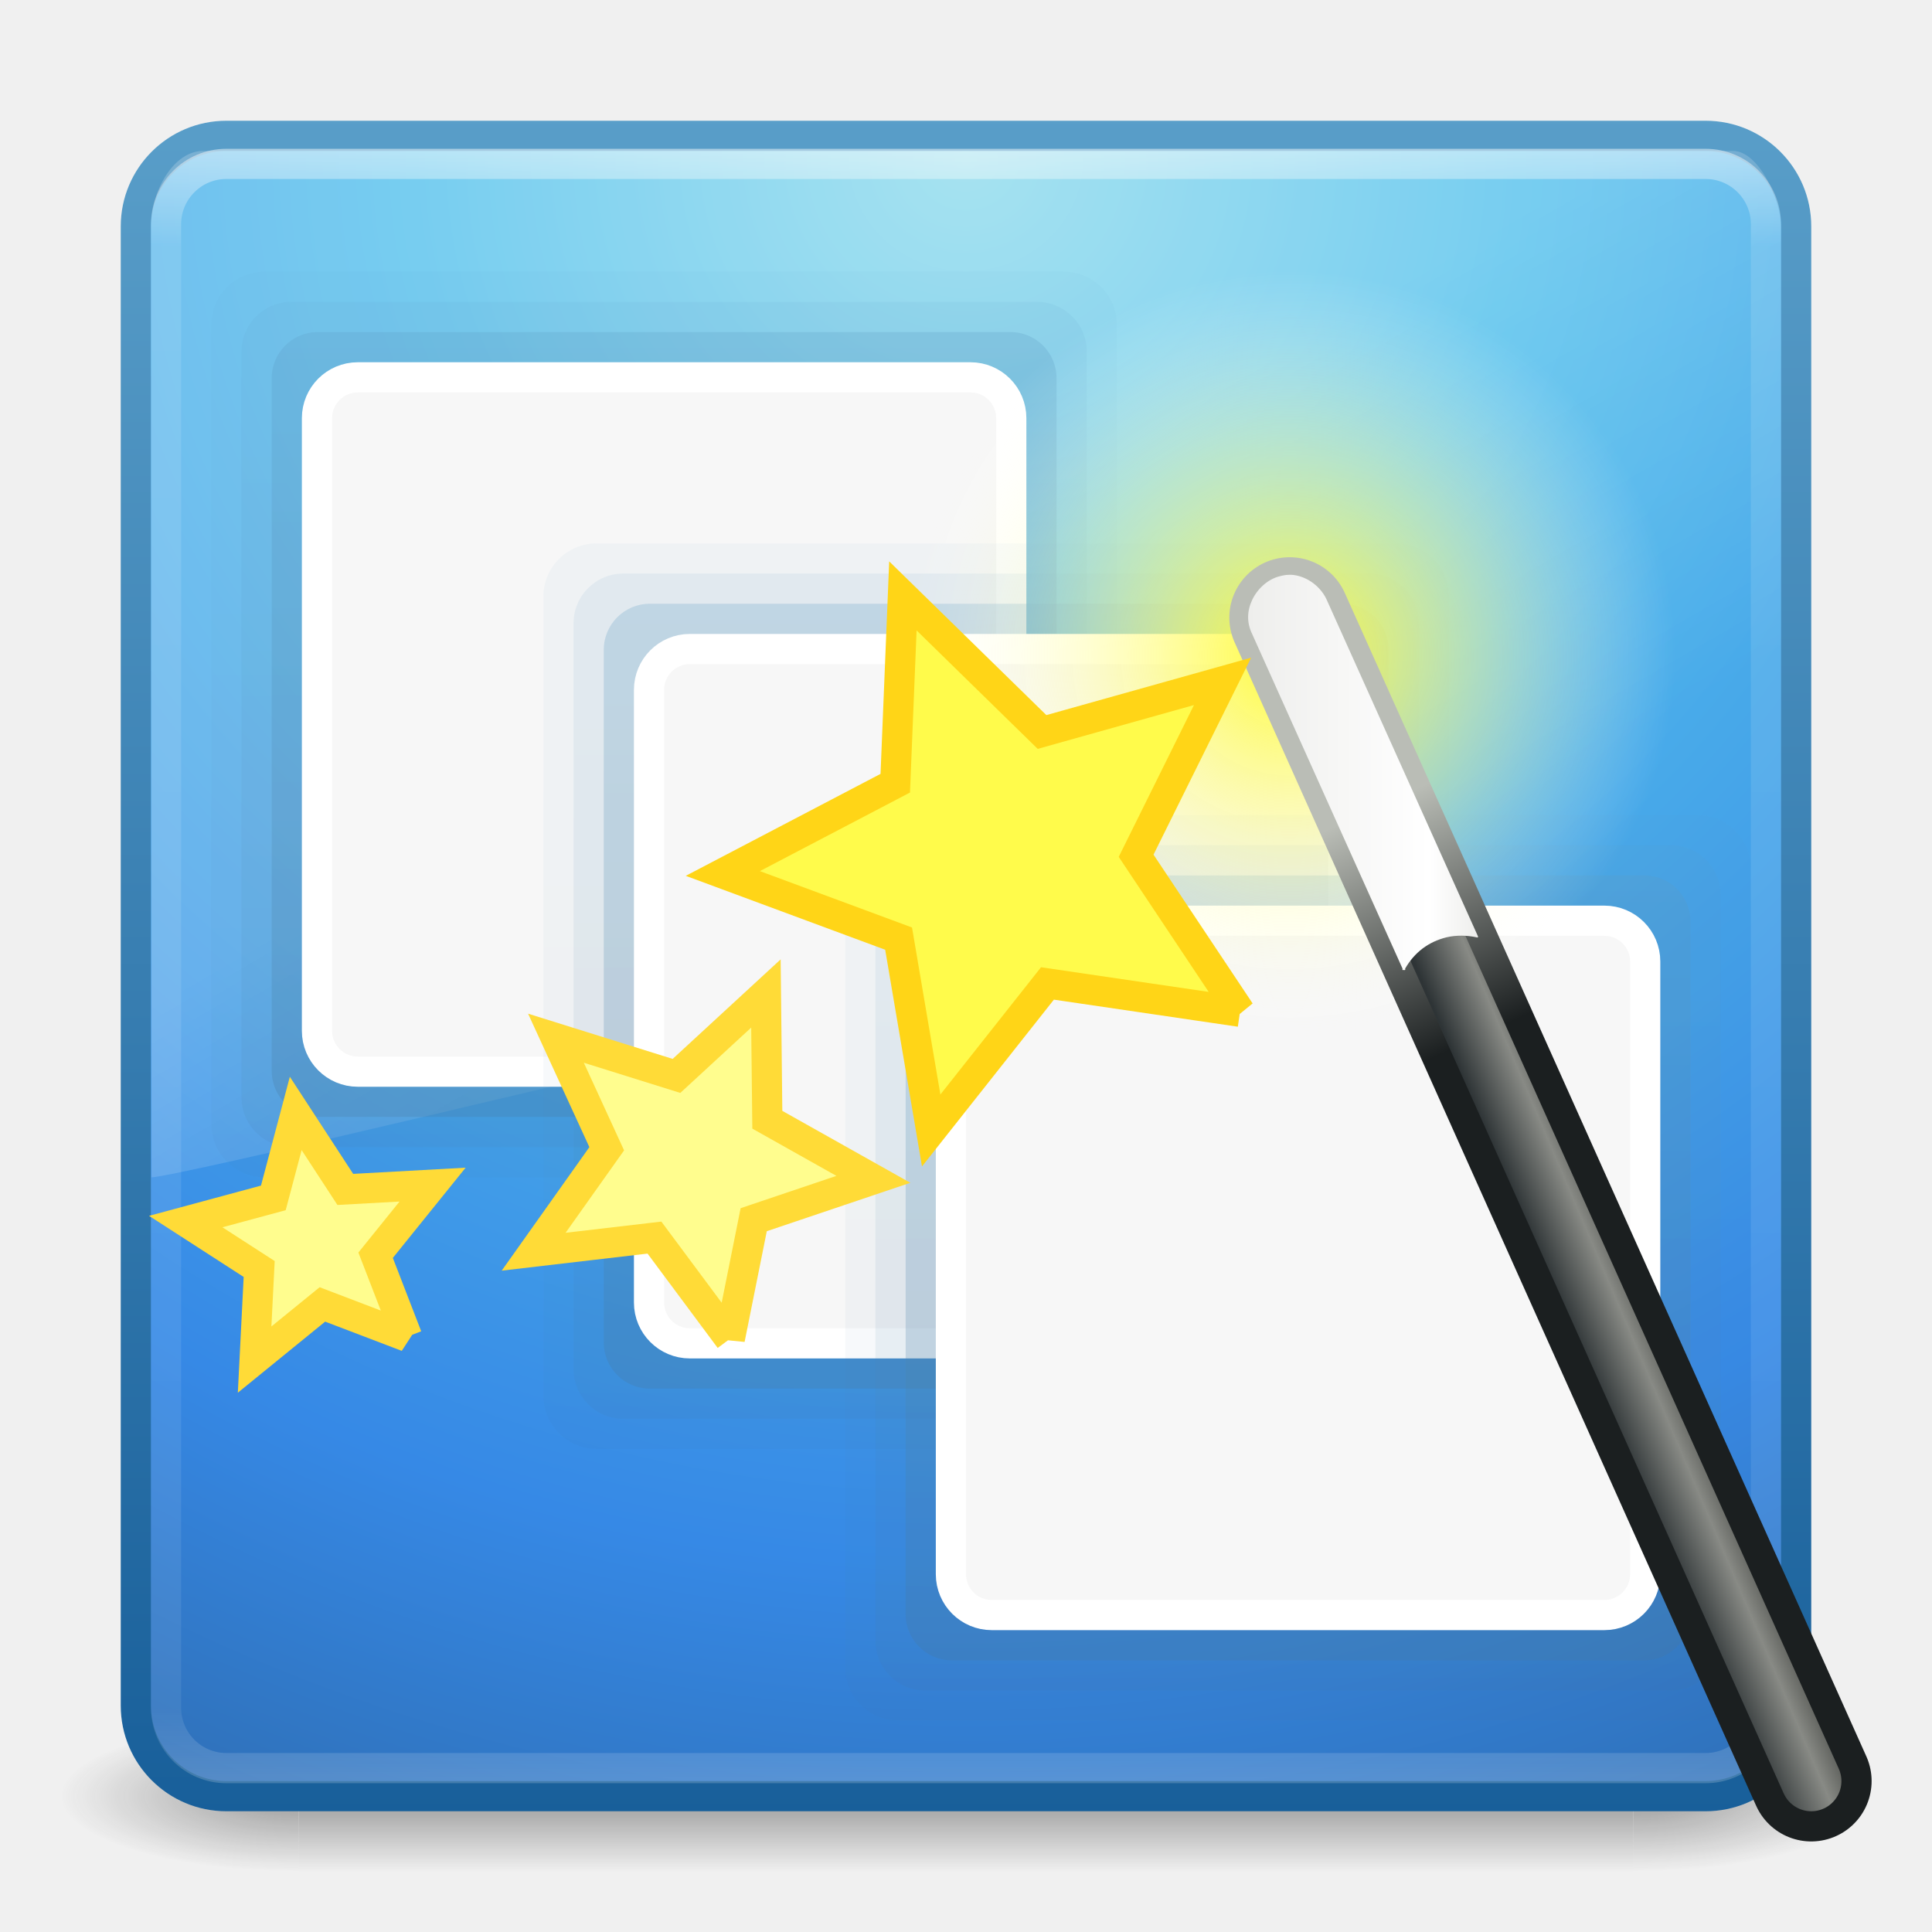
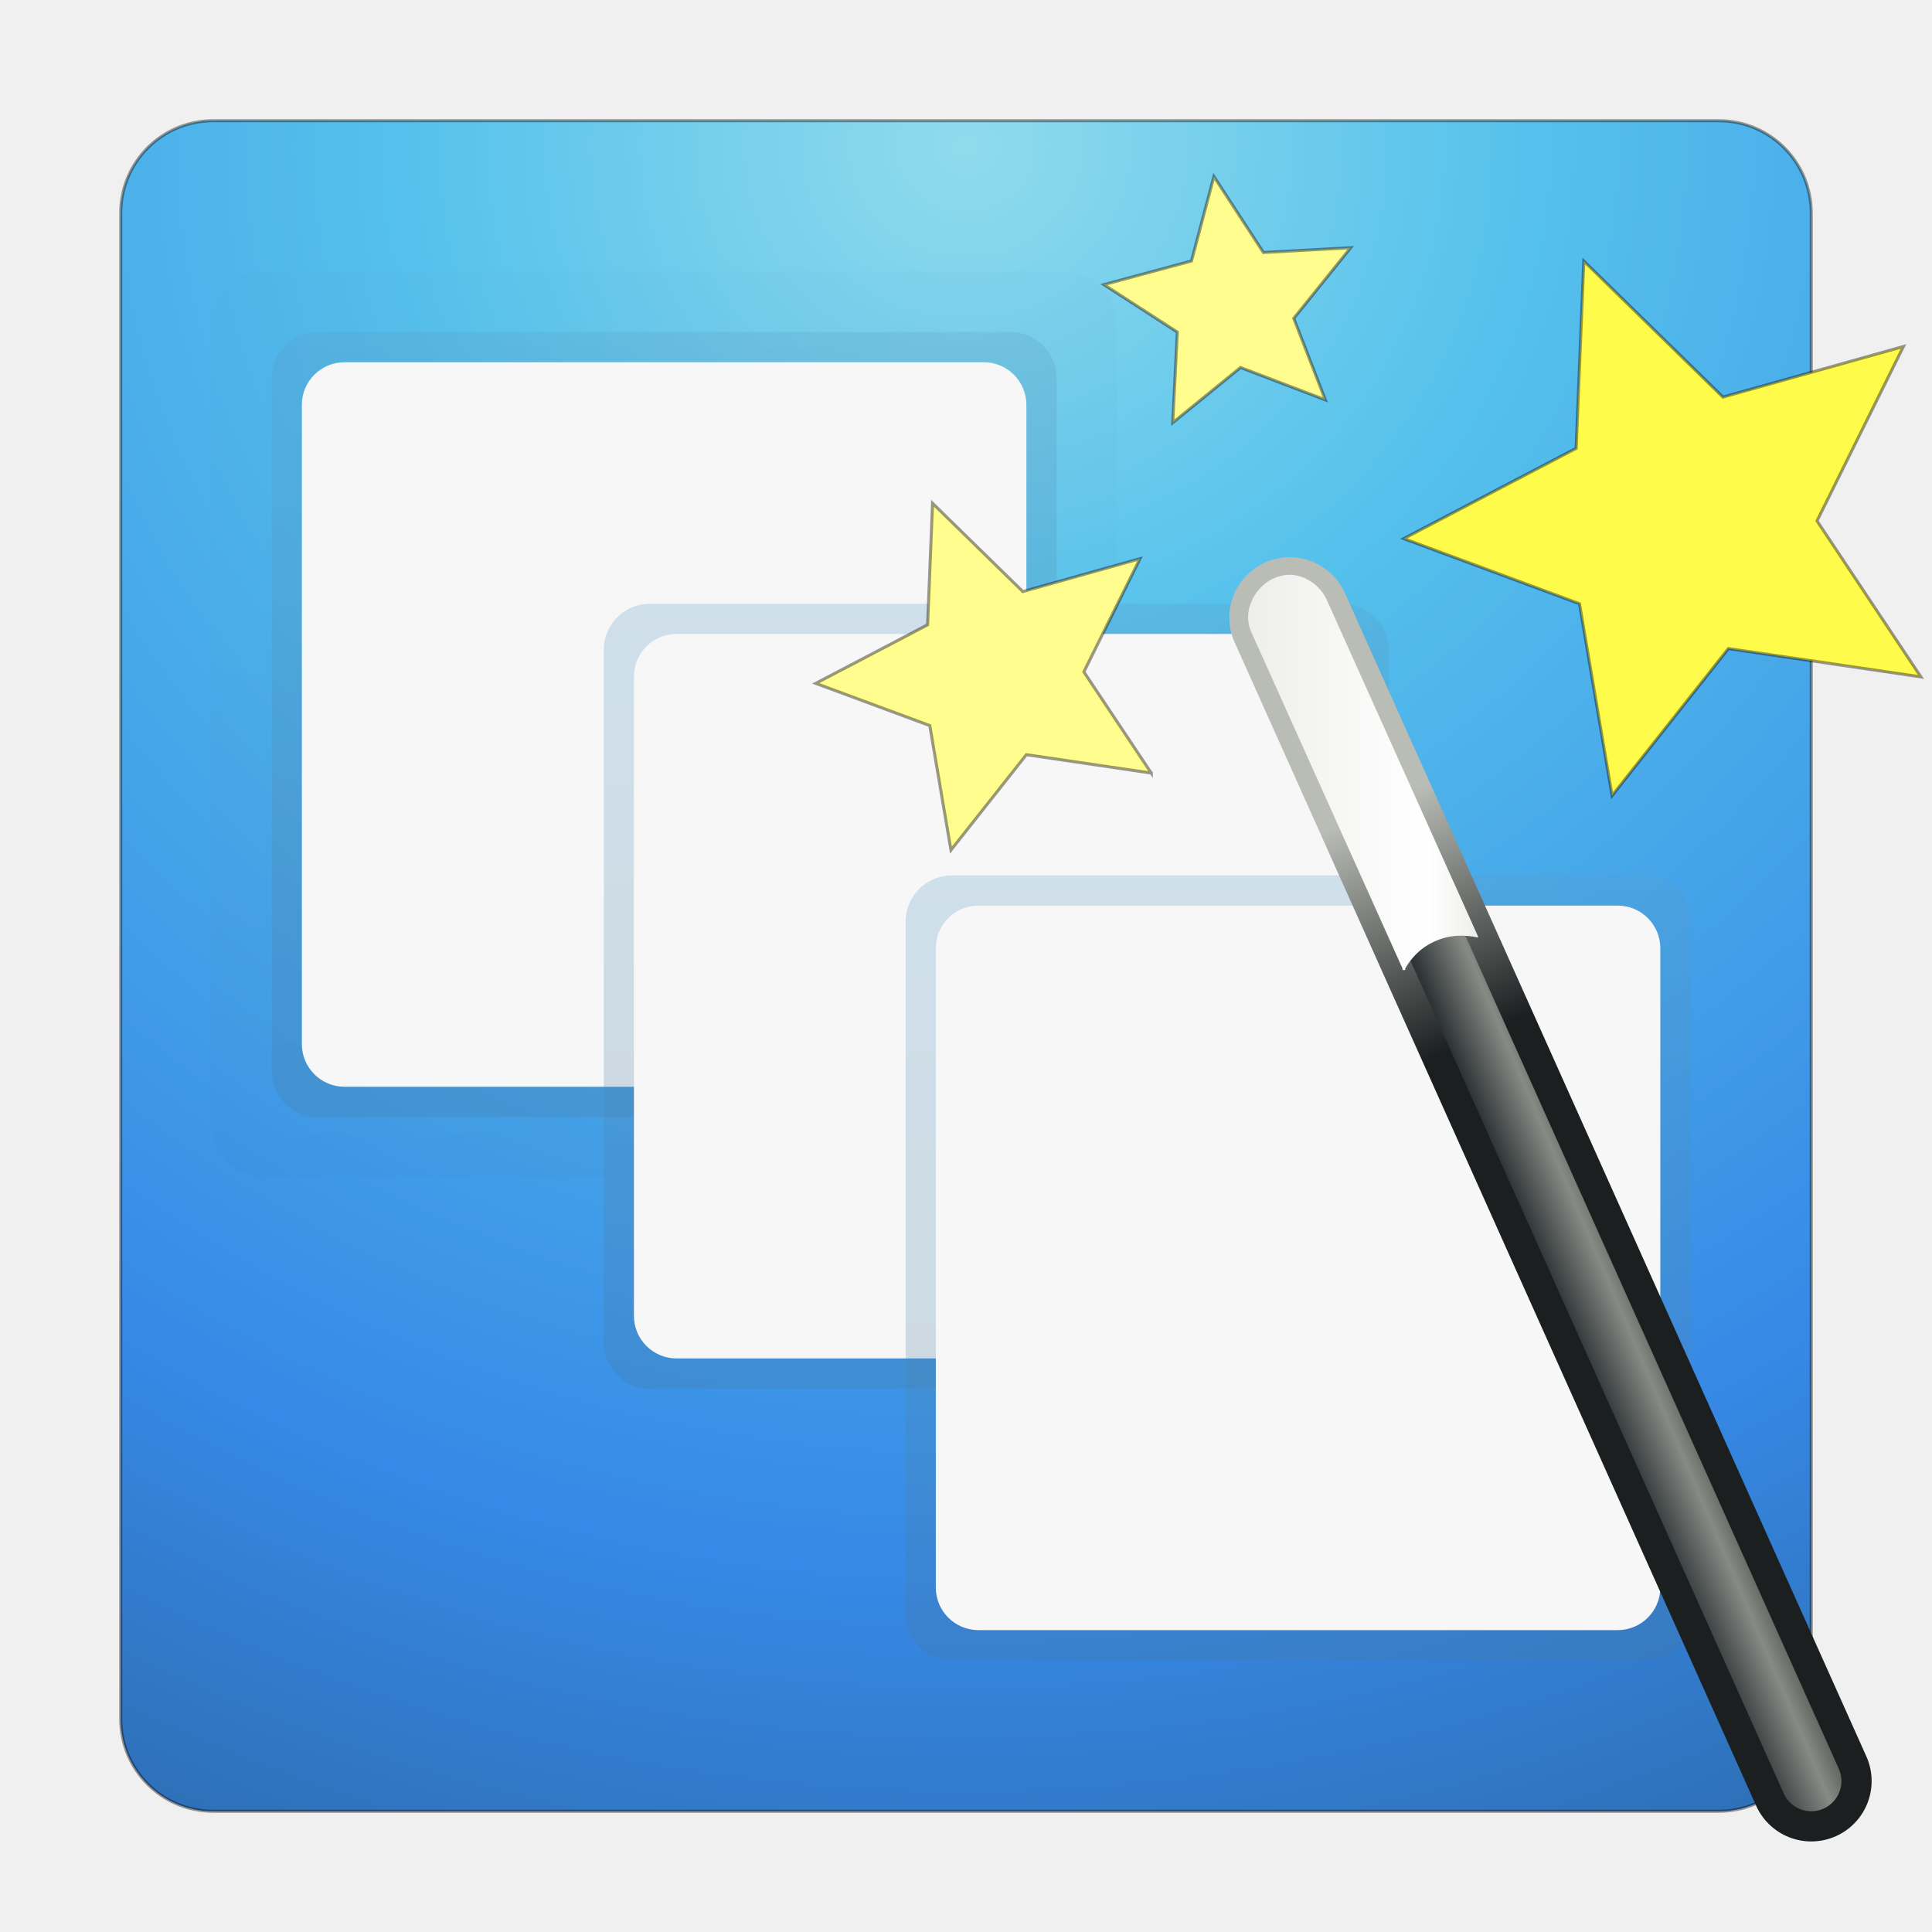
<svg xmlns="http://www.w3.org/2000/svg" xmlns:xlink="http://www.w3.org/1999/xlink" width="64px" height="64px" id="svg3398" version="1.1">
  <defs id="defs3400">
-     <linearGradient xlink:href="#linearGradient8265-821-176-38-919-66-249-7-7" id="linearGradient3215" gradientUnits="userSpaceOnUse" gradientTransform="matrix(1.17234,0,0,1.843414,3.808988,-5.529972)" x1="16.626" y1="15.298" x2="20.055" y2="24.628" />
    <linearGradient id="linearGradient8265-821-176-38-919-66-249-7-7">
      <stop id="stop2687-1-9" style="stop-color:#ffffff;stop-opacity:1" offset="0" />
      <stop id="stop2689-5-4" style="stop-color:#ffffff;stop-opacity:0" offset="1" />
    </linearGradient>
-     <linearGradient xlink:href="#linearGradient3924" id="linearGradient3218" gradientUnits="userSpaceOnUse" gradientTransform="matrix(1.432432,0,0,1.436283,-2.378375,-2.470783)" x1="24" y1="5" x2="24" y2="43" />
    <linearGradient id="linearGradient3924">
      <stop id="stop3926" style="stop-color:#ffffff;stop-opacity:1" offset="0" />
      <stop id="stop3928" style="stop-color:#ffffff;stop-opacity:0.235" offset="0.063" />
      <stop id="stop3930" style="stop-color:#ffffff;stop-opacity:0.157" offset="0.951" />
      <stop id="stop3932" style="stop-color:#ffffff;stop-opacity:0.392" offset="1" />
    </linearGradient>
-     <radialGradient xlink:href="#linearGradient2867-449-88-871-390-598-476-591-434-148-57-177" id="radialGradient3221" gradientUnits="userSpaceOnUse" gradientTransform="matrix(2.7399122e-8,3.295755,-3.486516,-6.0720391e-8,61.4604,-19.38241)" cx="7.496" cy="8.45" fx="7.496" fy="8.45" r="20" />
+     <radialGradient xlink:href="#linearGradient2867-449-88-871-390-598-476-591-434-148-57-177" id="radialGradient3221" gradientUnits="userSpaceOnUse" gradientTransform="matrix(2.7897287e-8,3.355678,-3.549907,-6.1824397e-8,61.99605,-20.31664)" cx="7.496" cy="8.45" fx="7.496" fy="8.45" r="20" />
    <linearGradient id="linearGradient2867-449-88-871-390-598-476-591-434-148-57-177">
      <stop offset="0" style="stop-color:#90dbec;stop-opacity:1;" id="stop3750" />
      <stop offset="0.262" style="stop-color:#55c1ec;stop-opacity:1;" id="stop3752" />
      <stop offset="0.705" style="stop-color:#3689e6;stop-opacity:1;" id="stop3754" />
      <stop offset="1" style="stop-color:#2b63a0;stop-opacity:1;" id="stop3756" />
    </linearGradient>
-     <linearGradient xlink:href="#linearGradient3707-319-631-407-324" id="linearGradient3223" gradientUnits="userSpaceOnUse" gradientTransform="matrix(1.410257,0,0,1.410257,-1.846154,-1.846154)" x1="24" y1="44" x2="24" y2="3.899" />
    <linearGradient id="linearGradient3707-319-631-407-324">
      <stop offset="0" style="stop-color:#185f9a;stop-opacity:1;" id="stop3760" />
      <stop offset="1" style="stop-color:#599ec9;stop-opacity:1;" id="stop3762" />
    </linearGradient>
-     <radialGradient xlink:href="#linearGradient3688-166-749" id="radialGradient3184" gradientUnits="userSpaceOnUse" gradientTransform="matrix(2.003784,0,0,1.4,27.98813,-17.4)" cx="4.993" cy="43.5" fx="4.993" fy="43.5" r="2.5" />
    <linearGradient id="linearGradient3688-166-749">
      <stop id="stop2883" style="stop-color:#181818;stop-opacity:1" offset="0" />
      <stop id="stop2885" style="stop-color:#181818;stop-opacity:0" offset="1" />
    </linearGradient>
-     <radialGradient xlink:href="#linearGradient3688-464-309" id="radialGradient3186" gradientUnits="userSpaceOnUse" gradientTransform="matrix(2.003784,0,0,1.4,-20.01187,-104.4)" cx="4.993" cy="43.5" fx="4.993" fy="43.5" r="2.5" />
    <linearGradient id="linearGradient3688-464-309">
      <stop id="stop2889" style="stop-color:#181818;stop-opacity:1" offset="0" />
      <stop id="stop2891" style="stop-color:#181818;stop-opacity:0" offset="1" />
    </linearGradient>
-     <linearGradient xlink:href="#linearGradient3702-501-757" id="linearGradient3188" gradientUnits="userSpaceOnUse" x1="25.058" y1="47.028" x2="25.058" y2="39.999" />
    <linearGradient id="linearGradient3702-501-757">
      <stop id="stop2895" style="stop-color:#181818;stop-opacity:0" offset="0" />
      <stop id="stop2897" style="stop-color:#181818;stop-opacity:1" offset="0.5" />
      <stop id="stop2899" style="stop-color:#181818;stop-opacity:0" offset="1" />
    </linearGradient>
    <linearGradient id="linearGradient3707-319-631-407-1-9-274-0-8">
      <stop offset="0" style="stop-color:#365a7c;stop-opacity:1" id="stop3776-3-4" />
      <stop offset="1" style="stop-color:#5ea1ca;stop-opacity:1;" id="stop3778-5-6" />
    </linearGradient>
    <linearGradient id="linearGradient3707-319-631-407-1-4-477-8-19">
      <stop offset="0" style="stop-color:#365a7c;stop-opacity:1" id="stop3782-1-6" />
      <stop offset="1" style="stop-color:#5ea1ca;stop-opacity:1;" id="stop3784-0-3" />
    </linearGradient>
    <linearGradient id="linearGradient3707-319-631-407-1-846-5-5">
      <stop offset="0" style="stop-color:#365a7c;stop-opacity:1" id="stop3788-4-2" />
      <stop offset="1" style="stop-color:#5ea1ca;stop-opacity:1;" id="stop3790-2-7" />
    </linearGradient>
-     <linearGradient xlink:href="#linearGradient3707-319-631-407-1-9-274-0-8" id="linearGradient3910" gradientUnits="userSpaceOnUse" gradientTransform="matrix(1.25,0,0,1.25,68.42131,8.25)" x1="19.875" y1="44.52" x2="19.875" y2="5.25" />
-     <linearGradient xlink:href="#linearGradient3707-319-631-407-1-4-477-8-19" id="linearGradient3912" gradientUnits="userSpaceOnUse" gradientTransform="matrix(1.272727,0,0,1.272727,69.08351,7.818182)" x1="19.875" y1="44.52" x2="19.875" y2="5.25" />
-     <linearGradient xlink:href="#linearGradient3707-319-631-407-1-846-5-5" id="linearGradient3914" gradientUnits="userSpaceOnUse" gradientTransform="matrix(1.3,0,0,1.3,69.87816,7.300001)" x1="19.875" y1="44.52" x2="19.875" y2="5.25" />
-     <linearGradient xlink:href="#linearGradient3707-319-631-407-1-9-274-0-8" id="linearGradient3926" gradientUnits="userSpaceOnUse" gradientTransform="matrix(1.25,0,0,1.25,68.42131,8.25)" x1="19.875" y1="44.52" x2="19.875" y2="5.25" />
-     <linearGradient xlink:href="#linearGradient3707-319-631-407-1-4-477-8-19" id="linearGradient3928" gradientUnits="userSpaceOnUse" gradientTransform="matrix(1.272727,0,0,1.272727,69.08351,7.818182)" x1="19.875" y1="44.52" x2="19.875" y2="5.25" />
-     <linearGradient xlink:href="#linearGradient3707-319-631-407-1-846-5-5" id="linearGradient3930" gradientUnits="userSpaceOnUse" gradientTransform="matrix(1.3,0,0,1.3,69.87816,7.300001)" x1="19.875" y1="44.52" x2="19.875" y2="5.25" />
-     <linearGradient xlink:href="#linearGradient3707-319-631-407-1-9-274-0-8" id="linearGradient3932" gradientUnits="userSpaceOnUse" gradientTransform="matrix(1.25,0,0,1.25,68.42131,8.25)" x1="19.875" y1="44.52" x2="19.875" y2="5.25" />
-     <linearGradient xlink:href="#linearGradient3707-319-631-407-1-4-477-8-19" id="linearGradient3934" gradientUnits="userSpaceOnUse" gradientTransform="matrix(1.272727,0,0,1.272727,69.08351,7.818182)" x1="19.875" y1="44.52" x2="19.875" y2="5.25" />
-     <linearGradient xlink:href="#linearGradient3707-319-631-407-1-846-5-5" id="linearGradient3936" gradientUnits="userSpaceOnUse" gradientTransform="matrix(1.3,0,0,1.3,69.87816,7.300001)" x1="19.875" y1="44.52" x2="19.875" y2="5.25" />
+     <linearGradient xlink:href="#linearGradient3707-319-631-407-1-846-5-5" id="linearGradient3914" gradientUnits="userSpaceOnUse" gradientTransform="matrix(1.3,0,0,1.3,80.87816,17.3)" x1="19.875" y1="44.52" x2="19.875" y2="5.25" />
+     <linearGradient xlink:href="#linearGradient3707-319-631-407-1-9-274-0-8" id="linearGradient3926" gradientUnits="userSpaceOnUse" gradientTransform="matrix(1.25,0,0,1.25,58.4213,0.2499996)" x1="19.875" y1="44.52" x2="19.875" y2="5.25" />
+     <linearGradient xlink:href="#linearGradient3707-319-631-407-1-846-5-5" id="linearGradient3930" gradientUnits="userSpaceOnUse" gradientTransform="matrix(1.3,0,0,1.3,59.87816,-0.6999993)" x1="19.875" y1="44.52" x2="19.875" y2="5.25" />
+     <linearGradient xlink:href="#linearGradient3707-319-631-407-1-846-5-5" id="linearGradient3936" gradientUnits="userSpaceOnUse" gradientTransform="matrix(1.3,0,0,1.3,70.87816,8.300001)" x1="19.875" y1="44.52" x2="19.875" y2="5.25" />
    <linearGradient xlink:href="#linearGradient3338" id="linearGradient3104" gradientUnits="userSpaceOnUse" gradientTransform="matrix(1.329004,0,0,1.329004,74.96294,-26.81818)" x1="31.994" y1="16.859" x2="37.724" y2="16.859" />
    <linearGradient id="linearGradient3338">
      <stop offset="0" style="stop-color:#eeeeec;stop-opacity:1" id="stop3340" />
      <stop offset="0.789" style="stop-color:#ffffff;stop-opacity:1" id="stop2677" />
      <stop offset="1" style="stop-color:#eeeeec;stop-opacity:1" id="stop3342" />
    </linearGradient>
    <linearGradient xlink:href="#linearGradient3220" id="linearGradient3110" gradientUnits="userSpaceOnUse" gradientTransform="matrix(1.329004,0,0,1.329004,75.66775,-31.4697)" x1="42.906" y1="42.219" x2="44.812" y2="41.406" />
    <linearGradient id="linearGradient3220">
      <stop offset="0" style="stop-color:#2e3436;stop-opacity:1" id="stop3222" />
      <stop offset="0.644" style="stop-color:#888a85;stop-opacity:1" id="stop3228" />
      <stop offset="1" style="stop-color:#555753;stop-opacity:1" id="stop3224" />
    </linearGradient>
    <linearGradient xlink:href="#linearGradient3241" id="linearGradient3113" gradientUnits="userSpaceOnUse" gradientTransform="matrix(1.329004,0,0,1.329004,75.66775,-31.4697)" x1="39" y1="26.125" x2="36.375" y2="20.438" />
    <linearGradient id="linearGradient3241">
      <stop offset="0" style="stop-color:#1b1f20;stop-opacity:1" id="stop3243" />
      <stop offset="1" style="stop-color:#babdb6;stop-opacity:1" id="stop3245" />
    </linearGradient>
    <radialGradient xlink:href="#linearGradient3251" id="radialGradient3116" gradientUnits="userSpaceOnUse" gradientTransform="matrix(0.8850237,0,0,0.8850237,90.09712,-22.95339)" cx="32.5" cy="16.562" fx="32.5" fy="16.562" r="14.438" />
    <linearGradient id="linearGradient3251">
      <stop offset="0" style="stop-color:#fffb38;stop-opacity:1;" id="stop3253" />
      <stop offset="1" style="stop-color:#ffffff;stop-opacity:0" id="stop3255" />
    </linearGradient>
    <radialGradient xlink:href="#linearGradient2699" id="radialGradient3122" gradientUnits="userSpaceOnUse" gradientTransform="matrix(1.79155,0.00204075,0,1.089571,69.54574,-6.382247)" cx="21.232" cy="24.045" fx="21.232" fy="24.045" r="21" />
    <linearGradient id="linearGradient2699">
      <stop offset="0" style="stop-color:#888a85;stop-opacity:1" id="stop2701" />
      <stop offset="1" style="stop-color:#555753;stop-opacity:1" id="stop2703" />
    </linearGradient>
    <linearGradient x1="15.574" y1="46.971" x2="23.578" y2="46.971" id="linearGradient2448" xlink:href="#linearGradient3342" gradientUnits="userSpaceOnUse" gradientTransform="matrix(1.53067,0,0,1.333333,70.90975,-29.128)" spreadMethod="reflect" />
    <linearGradient id="linearGradient3342">
      <stop id="stop3344" style="stop-color:#ffffff;stop-opacity:0" offset="0" />
      <stop id="stop3346" style="stop-color:#ffffff;stop-opacity:1" offset="1" />
    </linearGradient>
    <linearGradient x1="361.106" y1="87.05" x2="361.106" y2="94.396" id="linearGradient2451" xlink:href="#linearGradient3912-1" gradientUnits="userSpaceOnUse" gradientTransform="matrix(1.311155,0,0,1.333703,-362.614,-91.53289)" />
    <linearGradient id="linearGradient3912-1">
      <stop id="stop3914" style="stop-color:#787878;stop-opacity:1" offset="0" />
      <stop id="stop3916" style="stop-color:#bebebe;stop-opacity:1" offset="0.35" />
      <stop id="stop3918" style="stop-color:#c8c8c8;stop-opacity:1" offset="0.494" />
      <stop id="stop3920" style="stop-color:#e6e6e6;stop-opacity:1" offset="0.589" />
      <stop id="stop3922" style="stop-color:#8c8c8c;stop-opacity:1" offset="1" />
    </linearGradient>
    <linearGradient x1="61.969" y1="35.944" x2="61.969" y2="43.378" id="linearGradient2453" xlink:href="#linearGradient3924-1" gradientUnits="userSpaceOnUse" gradientTransform="matrix(1.31588,0,0,1.333511,25.41542,-23.50687)" />
    <linearGradient id="linearGradient3924-1">
      <stop id="stop3926-2" style="stop-color:#464646;stop-opacity:1" offset="0" />
      <stop id="stop3928-8" style="stop-color:#8c8c8c;stop-opacity:1" offset="0.35" />
      <stop id="stop3930-3" style="stop-color:#969696;stop-opacity:1" offset="0.51" />
      <stop id="stop3932-2" style="stop-color:#aaaaaa;stop-opacity:1" offset="0.62" />
      <stop id="stop3934" style="stop-color:#646464;stop-opacity:1" offset="1" />
    </linearGradient>
    <radialGradient r="7.228" fy="73.616" fx="6.703" cy="73.616" cx="6.703" gradientTransform="matrix(2.582401,0,0,0.5533716,14.69091,17.92982)" gradientUnits="userSpaceOnUse" id="radialGradient3202" xlink:href="#linearGradient10691-1" />
    <linearGradient id="linearGradient10691-1">
      <stop id="stop10693-3" style="stop-color:#000000;stop-opacity:1" offset="0" />
      <stop id="stop10695-1" style="stop-color:#000000;stop-opacity:0" offset="1" />
    </linearGradient>
    <radialGradient r="7.228" fy="73.616" fx="6.703" cy="73.616" cx="6.703" gradientTransform="matrix(2.582401,0,0,0.5533716,89.69091,-7.07018)" gradientUnits="userSpaceOnUse" id="radialGradient3113" xlink:href="#linearGradient10691-1" />
-     <radialGradient xlink:href="#linearGradient3251" id="radialGradient3951" gradientUnits="userSpaceOnUse" gradientTransform="matrix(0.8850237,0,0,0.8850237,90.09712,-22.95339)" cx="32.5" cy="16.562" fx="32.5" fy="16.562" r="14.438" />
-     <linearGradient xlink:href="#linearGradient3241" id="linearGradient3953" gradientUnits="userSpaceOnUse" gradientTransform="matrix(1.329004,0,0,1.329004,75.66775,-31.4697)" x1="39" y1="26.125" x2="36.375" y2="20.438" />
-     <linearGradient xlink:href="#linearGradient3220" id="linearGradient3955" gradientUnits="userSpaceOnUse" gradientTransform="matrix(1.329004,0,0,1.329004,75.66775,-31.4697)" x1="42.906" y1="42.219" x2="44.812" y2="41.406" />
-     <linearGradient xlink:href="#linearGradient3338" id="linearGradient3957" gradientUnits="userSpaceOnUse" gradientTransform="matrix(1.329004,0,0,1.329004,74.96294,-26.81818)" x1="31.994" y1="16.859" x2="37.724" y2="16.859" />
+     <linearGradient xlink:href="#linearGradient3241" id="linearGradient3953" gradientUnits="userSpaceOnUse" gradientTransform="matrix(1.329004,0,0,1.329004,-0.469691,-1.469697)" x1="39" y1="26.125" x2="36.375" y2="20.438" />
+     <linearGradient xlink:href="#linearGradient3220" id="linearGradient3955" gradientUnits="userSpaceOnUse" gradientTransform="matrix(1.329004,0,0,1.329004,-0.469691,-1.469697)" x1="42.906" y1="42.219" x2="44.812" y2="41.406" />
+     <linearGradient xlink:href="#linearGradient3338" id="linearGradient3957" gradientUnits="userSpaceOnUse" gradientTransform="matrix(1.329004,0,0,1.329004,-1.174503,3.181818)" x1="31.994" y1="16.859" x2="37.724" y2="16.859" />
  </defs>
  <g id="layer1">
-     <g style="display:inline" id="g2036" transform="matrix(1.500002,0,0,0.5555561,-4.000011,35.88888)">
-       <g style="opacity:0.4" id="g3712" transform="matrix(1.052632,0,0,1.285713,-1.263158,-13.42854)">
-         <rect style="fill:url(#radialGradient3184);fill-opacity:1;stroke:none" id="rect2801" y="40" x="38" height="7" width="5" />
-         <rect style="fill:url(#radialGradient3186);fill-opacity:1;stroke:none" id="rect3696" transform="scale(-1,-1)" y="-47" x="-10" height="7" width="5" />
-         <rect style="fill:url(#linearGradient3188);fill-opacity:1;stroke:none" id="rect3700" y="40" x="10" height="7" width="28" />
-       </g>
-     </g>
-     <rect style="color:#000000;fill:url(#radialGradient3221);fill-opacity:1;fill-rule:nonzero;stroke:url(#linearGradient3223);stroke-width:1;stroke-linecap:round;stroke-linejoin:round;stroke-miterlimit:4;stroke-opacity:1;stroke-dasharray:none;stroke-dashoffset:0;marker:none;visibility:visible;display:inline;overflow:visible;enable-background:accumulate" id="rect5505-21" y="4.5" x="4.5" ry="3" rx="3" height="55" width="55" />
-     <rect style="opacity:0.5;fill:none;stroke:url(#linearGradient3218);stroke-width:1;stroke-linecap:round;stroke-linejoin:round;stroke-miterlimit:4;stroke-opacity:1;stroke-dasharray:none;stroke-dashoffset:0" id="rect6741" y="5.429" x="5.5" ry="2" rx="2" height="53.142" width="53" />
-     <path style="opacity:0.2;fill:url(#linearGradient3215);fill-opacity:1;fill-rule:evenodd;stroke:none" id="path3333" d="M 6.729,5 C 5.764,5 5,6.293 5,7.55 L 5.018,39 C 6.571,38.966 57.821,26.467 59,25.866 L 59,7.55 C 59,6.589 58.245,5 57.409,5 L 6.729,5 z" />
-     <g id="g3916" transform="translate(-10,-8)">
-       <rect style="opacity:0.05;color:#000000;fill:url(#linearGradient3926);fill-opacity:1;fill-rule:nonzero;stroke:none;stroke-width:1;marker:none;visibility:visible;display:inline;overflow:visible;enable-background:accumulate" id="rect3918" width="30" height="30" x="17" y="17" ry="1.763" rx="1.763" />
-       <rect style="opacity:0.1;color:#000000;fill:url(#linearGradient3928);fill-opacity:1;fill-rule:nonzero;stroke:none;stroke-width:1;marker:none;visibility:visible;display:inline;overflow:visible;enable-background:accumulate" id="rect3920" width="28" height="28" x="18" y="18" ry="1.646" rx="1.646" />
-       <rect style="opacity:0.25;color:#000000;fill:url(#linearGradient3930);fill-opacity:1;fill-rule:nonzero;stroke:none;stroke-width:1;marker:none;visibility:visible;display:inline;overflow:visible;enable-background:accumulate" id="rect3922" width="26" height="26" x="19" y="19" ry="1.528" rx="1.528" />
-       <rect style="color:#000000;fill:#f7f7f7;fill-opacity:1;fill-rule:nonzero;stroke:#ffffff;stroke-width:1;stroke-linecap:butt;stroke-linejoin:miter;stroke-miterlimit:4;stroke-opacity:1;stroke-dasharray:none;stroke-dashoffset:0;marker:none;visibility:visible;display:inline;overflow:visible;enable-background:accumulate" id="rect3924" width="23" height="23" x="20.5" y="20.5" ry="1.352" rx="1.352" />
-     </g>
-     <g id="g3894" transform="translate(1,1)">
-       <rect rx="1.763" ry="1.763" y="17" x="17" height="30" width="30" id="rect3038-4-1-1-6" style="opacity:0.05;color:#000000;fill:url(#linearGradient3932);fill-opacity:1;fill-rule:nonzero;stroke:none;stroke-width:1;marker:none;visibility:visible;display:inline;overflow:visible;enable-background:accumulate" />
-       <rect rx="1.646" ry="1.646" y="18" x="18" height="28" width="28" id="rect3038-4-1-7" style="opacity:0.1;color:#000000;fill:url(#linearGradient3934);fill-opacity:1;fill-rule:nonzero;stroke:none;stroke-width:1;marker:none;visibility:visible;display:inline;overflow:visible;enable-background:accumulate" />
-       <rect rx="1.528" ry="1.528" y="19" x="19" height="26" width="26" id="rect3038-4-2" style="opacity:0.25;color:#000000;fill:url(#linearGradient3936);fill-opacity:1;fill-rule:nonzero;stroke:none;stroke-width:1;marker:none;visibility:visible;display:inline;overflow:visible;enable-background:accumulate" />
-       <rect rx="1.352" ry="1.352" y="20.5" x="20.5" height="23" width="23" id="rect3038-7" style="color:#000000;fill:#f7f7f7;fill-opacity:1;fill-rule:nonzero;stroke:#ffffff;stroke-width:1;stroke-linecap:butt;stroke-linejoin:miter;stroke-miterlimit:4;stroke-opacity:1;stroke-dasharray:none;stroke-dashoffset:0;marker:none;visibility:visible;display:inline;overflow:visible;enable-background:accumulate" />
-     </g>
-     <g id="g3900" transform="translate(11,10)">
-       <rect style="opacity:0.05;color:#000000;fill:url(#linearGradient3910);fill-opacity:1;fill-rule:nonzero;stroke:none;stroke-width:1;marker:none;visibility:visible;display:inline;overflow:visible;enable-background:accumulate" id="rect3902" width="30" height="30" x="17" y="17" ry="1.763" rx="1.763" />
-       <rect style="opacity:0.1;color:#000000;fill:url(#linearGradient3912);fill-opacity:1;fill-rule:nonzero;stroke:none;stroke-width:1;marker:none;visibility:visible;display:inline;overflow:visible;enable-background:accumulate" id="rect3904" width="28" height="28" x="18" y="18" ry="1.646" rx="1.646" />
-       <rect style="opacity:0.25;color:#000000;fill:url(#linearGradient3914);fill-opacity:1;fill-rule:nonzero;stroke:none;stroke-width:1;marker:none;visibility:visible;display:inline;overflow:visible;enable-background:accumulate" id="rect3906" width="26" height="26" x="19" y="19" ry="1.528" rx="1.528" />
-       <rect style="color:#000000;fill:#f7f7f7;fill-opacity:1;fill-rule:nonzero;stroke:#ffffff;stroke-width:1;stroke-linecap:butt;stroke-linejoin:miter;stroke-miterlimit:4;stroke-opacity:1;stroke-dasharray:none;stroke-dashoffset:0;marker:none;visibility:visible;display:inline;overflow:visible;enable-background:accumulate" id="rect3908" width="23" height="23" x="20.5" y="20.5" ry="1.352" rx="1.352" />
-     </g>
-     <g id="g3942" transform="translate(-76.13744,30)">
-       <path style="fill:url(#radialGradient3951);fill-opacity:1;stroke:none;display:inline" id="path3249" d="m 131.638,-8.295 c 0,7.057 -5.721,12.778 -12.778,12.778 -7.057,0 -12.778,-5.721 -12.778,-12.778 0,-7.057 5.721,-12.778 12.778,-12.778 7.057,0 12.778,5.721 12.778,12.778 z" />
-       <path style="fill:none;stroke:url(#linearGradient3953);stroke-width:4;stroke-linecap:round;stroke-linejoin:miter;stroke-miterlimit:4;stroke-opacity:1;stroke-dasharray:none;display:inline" id="path3218" d="M 118.86,-9.541 136.137,29" />
-       <path style="fill:#ffffff;fill-opacity:1;fill-rule:evenodd;stroke:url(#linearGradient3955);stroke-width:2;stroke-linecap:round;stroke-linejoin:miter;stroke-miterlimit:4;stroke-opacity:1;stroke-dasharray:none;display:inline" id="path2243" d="M 118.86,-9.541 136.137,29" />
-       <path style="fill:#fffb4b;fill-opacity:1;stroke:#ffd517;stroke-opacity:1;display:inline" id="path3331" d="m 117.215,3.516 -6.379,-0.938 -3.852,4.871 -1.079,-6.356 -5.823,-2.158 5.712,-2.99 0.253,-6.205 4.609,4.508 5.98,-1.677 -2.863,5.777 3.443,5.169 z" />
-       <path style="fill:#fffd8e;fill-opacity:1;stroke:#ffdb37;stroke-opacity:1;display:inline" id="path3333-3" d="m 100.313,14.354 -2.496,-3.357 -4.002,0.468 2.421,-3.411 -1.682,-3.662 3.993,1.249 2.963,-2.731 0.046,4.183 3.513,1.974 -3.964,1.337 -0.792,3.951 z" />
-       <path style="fill:#fffd8e;fill-opacity:1;stroke:#ffdb37;stroke-opacity:1;display:inline" id="path3335" d="m 89.625,14.282 -2.808,-1.071 -2.245,1.827 0.151,-3.001 -2.432,-1.571 2.901,-0.784 0.742,-2.798 1.642,2.517 2.891,-0.159 -1.887,2.339 1.044,2.7 z" />
-       <path style="fill:url(#linearGradient3957);fill-opacity:1;fill-rule:evenodd;stroke:none;display:inline" id="path3336" d="m 118.737,-10.953 c -0.077,0.008 -0.127,0.022 -0.208,0.042 -0.4,0.1 -0.74,0.418 -0.914,0.789 -0.173,0.371 -0.179,0.752 0,1.121 l 4.984,11.089 c -0.009,0.012 -0.009,0.029 0,0.042 0.013,0.009 0.029,0.009 0.042,0 0.013,0.009 0.029,0.009 0.042,0 0.009,-0.012 0.009,-0.029 0,-0.042 0.312,-0.539 0.767,-0.887 1.371,-1.038 0.331,-0.078 0.679,-0.068 0.997,0 0.013,0.009 0.029,0.009 0.042,0 0.009,-0.012 0.009,-0.029 0,-0.042 l -4.984,-11.089 c -0.191,-0.467 -0.645,-0.812 -1.121,-0.872 -0.08,-0.01 -0.172,-0.008 -0.249,0 z" />
-     </g>
+     <rect style="color:#000000;display:inline;overflow:visible;visibility:visible;fill:url(#radialGradient3221);fill-opacity:1;fill-rule:nonzero;stroke:#000000;stroke-width:0.1;stroke-linecap:round;stroke-linejoin:round;stroke-miterlimit:4;stroke-dasharray:none;stroke-dashoffset:0;stroke-opacity:0.392;marker:none;enable-background:accumulate" id="rect5505-21" y="4" x="4" ry="3.055" rx="3.055" height="56" width="56" />
+     <rect rx="1.763" ry="1.763" y="9" x="7" height="30" width="30" id="rect3918" style="color:#000000;display:inline;overflow:visible;visibility:visible;opacity:0.05;fill:url(#linearGradient3926);fill-opacity:1;fill-rule:nonzero;stroke:none;stroke-width:1;marker:none;enable-background:accumulate" />
+     <rect rx="1.528" ry="1.528" y="11" x="9" height="26" width="26" id="rect3922" style="color:#000000;display:inline;overflow:visible;visibility:visible;opacity:0.25;fill:url(#linearGradient3930);fill-opacity:1;fill-rule:nonzero;stroke:none;stroke-width:1;marker:none;enable-background:accumulate" />
+     <rect rx="1.411" ry="1.411" y="12" x="10" height="24" width="24" id="rect3924" style="color:#000000;display:inline;overflow:visible;visibility:visible;fill:#f7f7f7;fill-opacity:1;fill-rule:nonzero;stroke:none;stroke-width:1.044;stroke-linecap:butt;stroke-linejoin:miter;stroke-miterlimit:4;stroke-dasharray:none;stroke-dashoffset:0;stroke-opacity:1;marker:none;enable-background:accumulate" />
+     <rect style="color:#000000;display:inline;overflow:visible;visibility:visible;opacity:0.25;fill:url(#linearGradient3936);fill-opacity:1;fill-rule:nonzero;stroke:none;stroke-width:1;marker:none;enable-background:accumulate" id="rect3038-4-2" width="26" height="26" x="20" y="20" ry="1.528" rx="1.528" />
+     <rect style="color:#000000;display:inline;overflow:visible;visibility:visible;fill:#f7f7f7;fill-opacity:1;fill-rule:nonzero;stroke:none;stroke-width:1.044;stroke-linecap:butt;stroke-linejoin:miter;stroke-miterlimit:4;stroke-dasharray:none;stroke-dashoffset:0;stroke-opacity:1;marker:none;enable-background:accumulate" id="rect3038-7" width="24" height="24" x="21" y="21" ry="1.411" rx="1.411" />
+     <rect rx="1.528" ry="1.528" y="29" x="30" height="26" width="26" id="rect3906" style="color:#000000;display:inline;overflow:visible;visibility:visible;opacity:0.25;fill:url(#linearGradient3914);fill-opacity:1;fill-rule:nonzero;stroke:none;stroke-width:1;marker:none;enable-background:accumulate" />
+     <rect rx="1.411" ry="1.411" y="30" x="31" height="24" width="24" id="rect3908" style="color:#000000;display:inline;overflow:visible;visibility:visible;fill:#f7f7f7;fill-opacity:1;fill-rule:nonzero;stroke:none;stroke-width:1.044;stroke-linecap:butt;stroke-linejoin:miter;stroke-miterlimit:4;stroke-dasharray:none;stroke-dashoffset:0;stroke-opacity:1;marker:none;enable-background:accumulate" />
+     <path d="M 42.723,20.459 60,59" id="path3218" style="display:inline;fill:none;stroke:url(#linearGradient3953);stroke-width:4;stroke-linecap:round;stroke-linejoin:miter;stroke-miterlimit:4;stroke-dasharray:none;stroke-opacity:1" />
+     <path d="M 42.723,20.459 60,59" id="path2243" style="display:inline;fill:#ffffff;fill-opacity:1;fill-rule:evenodd;stroke:url(#linearGradient3955);stroke-width:2;stroke-linecap:round;stroke-linejoin:miter;stroke-miterlimit:4;stroke-dasharray:none;stroke-opacity:1" />
+     <path d="M 63.633,22.423 57.254,21.485 53.402,26.356 52.323,20 46.5,17.842 l 5.712,-2.99 0.253,-6.205 4.609,4.508 5.98,-1.677 -2.863,5.777 z" id="path3331" style="display:inline;fill:#fffb4b;fill-opacity:1;stroke:#000000;stroke-opacity:0.392;stroke-width:0.1;stroke-miterlimit:4;stroke-dasharray:none" />
+     <path d="M 38.139,25.609 34,25 l -2.499,3.161 -0.7,-4.124 -3.779,-1.4 3.706,-1.94 0.164,-4.026 2.991,2.925 3.88,-1.088 -1.858,3.748 2.234,3.354 z" id="path3333-3" style="display:inline;fill:#fffd8e;fill-opacity:1;stroke:#000000;stroke-opacity:0.392;stroke-width:0.1;stroke-miterlimit:4;stroke-dasharray:none" />
+     <path d="m 43.902,13.245 -2.808,-1.071 -2.245,1.827 L 39,11 36.568,9.429 39.47,8.646 40.212,5.848 41.853,8.365 44.744,8.206 42.857,10.545 Z" id="path3335" style="display:inline;fill:#fffd8e;fill-opacity:1;stroke:#000000;stroke-opacity:0.392;stroke-width:0.1;stroke-miterlimit:4;stroke-dasharray:none" />
+     <path d="m 42.6,19.047 c -0.077,0.008 -0.127,0.022 -0.208,0.042 -0.4,0.1 -0.74,0.418 -0.914,0.789 -0.173,0.371 -0.179,0.752 0,1.121 L 46.462,32.088 c -0.009,0.012 -0.009,0.029 0,0.042 0.013,0.009 0.029,0.009 0.042,0 0.013,0.009 0.029,0.009 0.042,0 0.009,-0.012 0.009,-0.029 0,-0.042 0.312,-0.539 0.767,-0.887 1.371,-1.038 0.331,-0.078 0.679,-0.068 0.997,0 0.013,0.009 0.029,0.009 0.042,0 0.009,-0.012 0.009,-0.029 0,-0.042 l -4.984,-11.089 c -0.191,-0.467 -0.645,-0.812 -1.121,-0.872 -0.08,-0.01 -0.172,-0.008 -0.249,0 z" id="path3336" style="display:inline;fill:url(#linearGradient3957);fill-opacity:1;fill-rule:evenodd;stroke:none" />
  </g>
</svg>
